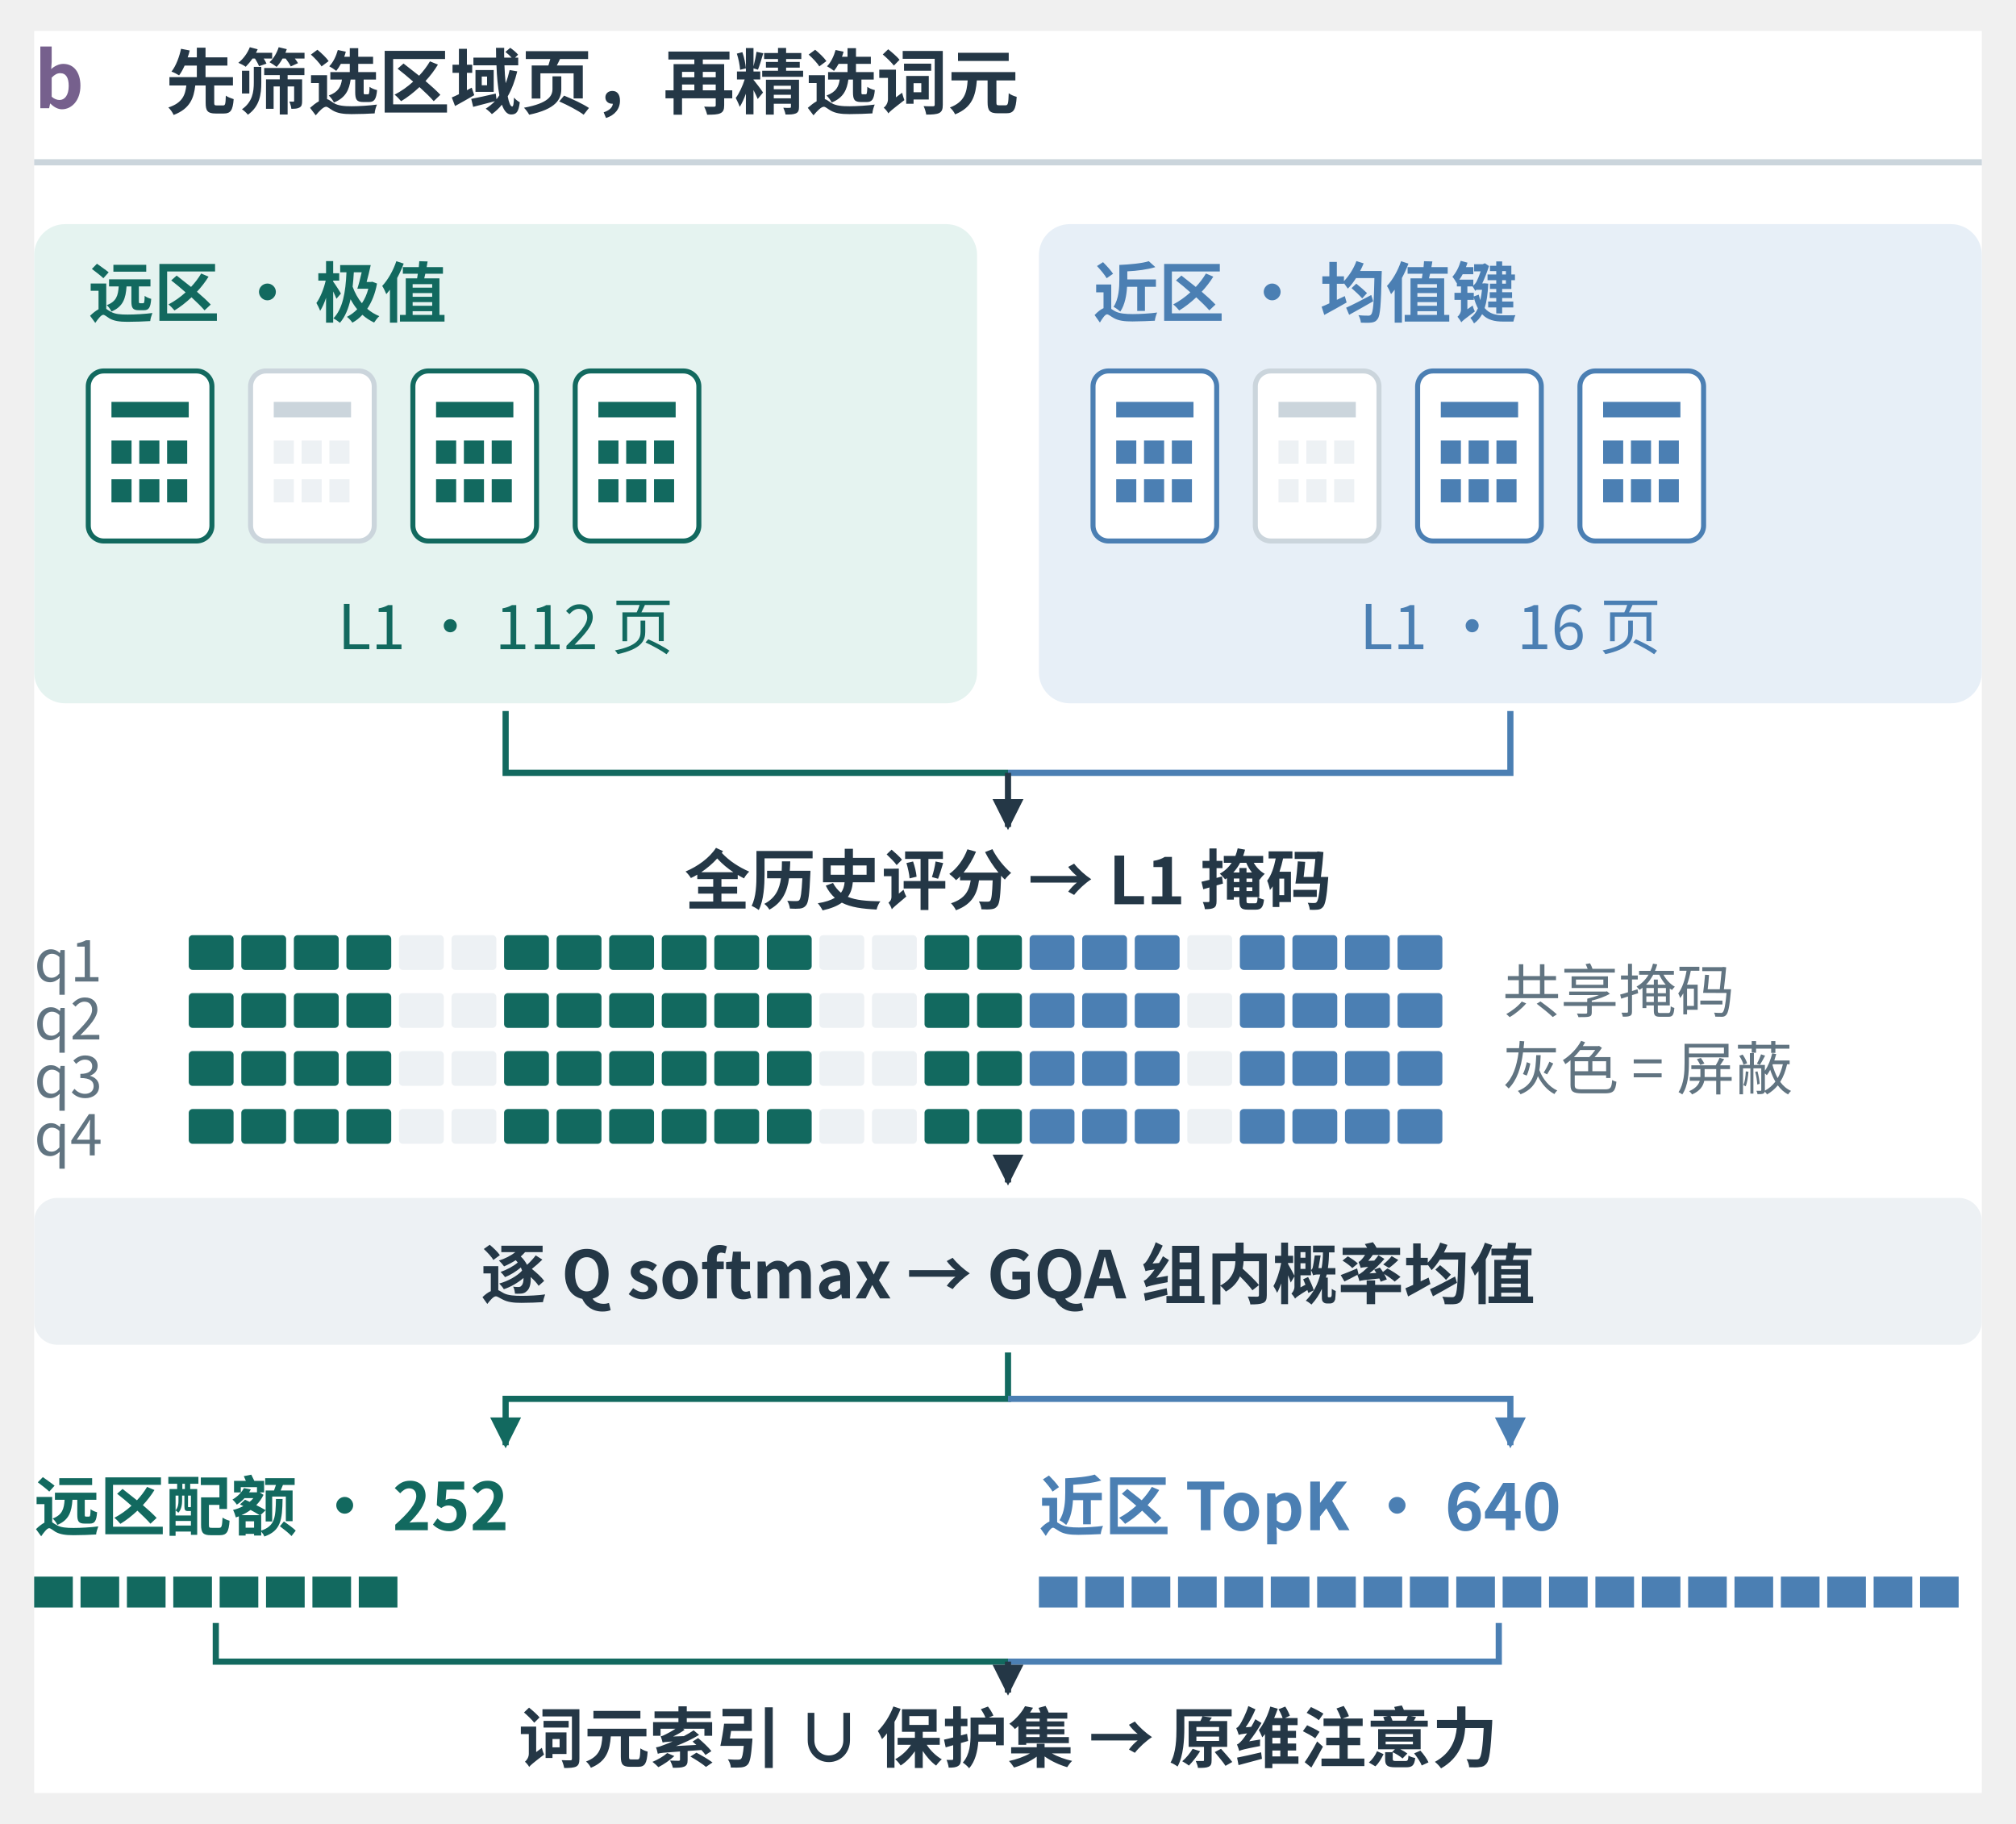
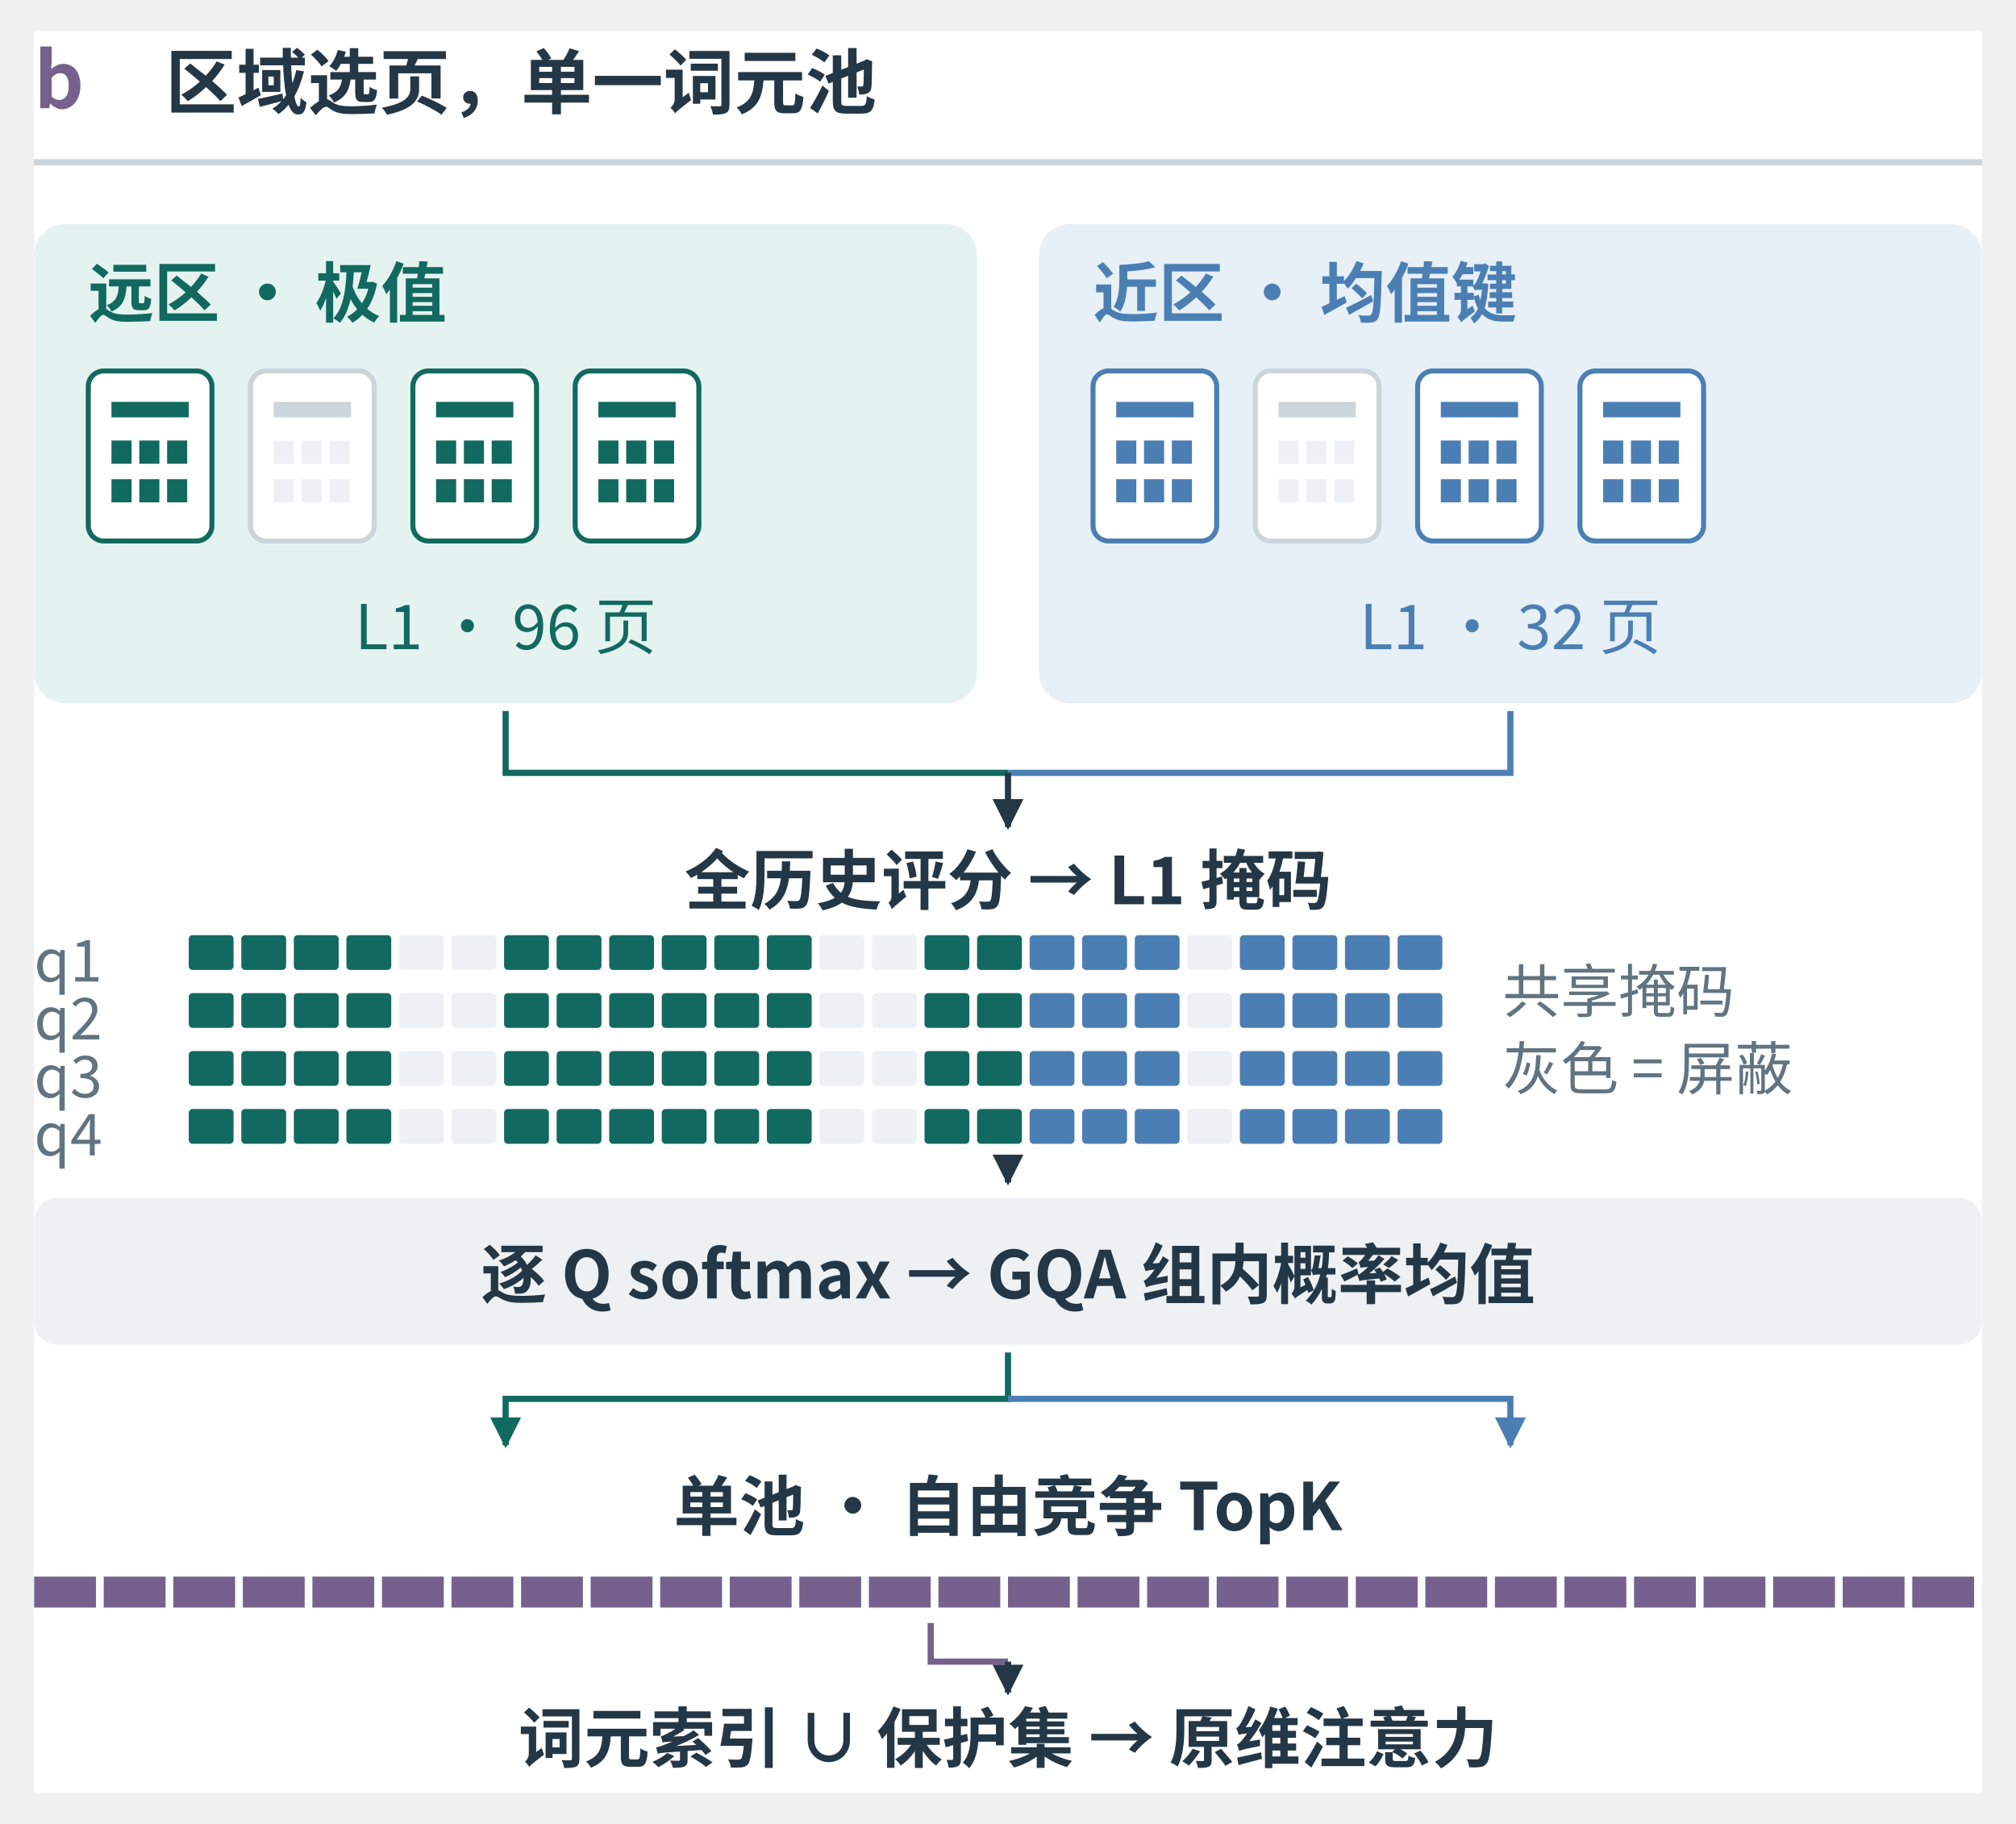
<svg xmlns="http://www.w3.org/2000/svg" width="252pt" height="228pt" viewBox="-4 -4 260 236">
  <defs>
    <marker id="ink" markerWidth="5" markerHeight="5" refX="4.5" refY="2.5" orient="auto">
      <path d="M0 0L5 2.5L0 5Z" fill="#243746" />
    </marker>
    <marker id="muted" markerWidth="5" markerHeight="5" refX="4.5" refY="2.5" orient="auto">
      <path d="M0 0L5 2.5L0 5Z" fill="#617481" />
    </marker>
    <marker id="line" markerWidth="5" markerHeight="5" refX="4.5" refY="2.5" orient="auto">
      <path d="M0 0L5 2.5L0 5Z" fill="#CBD5DC" />
    </marker>
    <marker id="pale" markerWidth="5" markerHeight="5" refX="4.5" refY="2.5" orient="auto">
      <path d="M0 0L5 2.5L0 5Z" fill="#EDF1F4" />
    </marker>
    <marker id="purple" markerWidth="5" markerHeight="5" refX="4.5" refY="2.5" orient="auto">
      <path d="M0 0L5 2.5L0 5Z" fill="#76608D" />
    </marker>
    <marker id="pl" markerWidth="5" markerHeight="5" refX="4.5" refY="2.5" orient="auto">
      <path d="M0 0L5 2.5L0 5Z" fill="#EEE9F3" />
    </marker>
    <marker id="near" markerWidth="5" markerHeight="5" refX="4.5" refY="2.5" orient="auto">
      <path d="M0 0L5 2.5L0 5Z" fill="#4B7FB3" />
    </marker>
    <marker id="nl" markerWidth="5" markerHeight="5" refX="4.5" refY="2.5" orient="auto">
      <path d="M0 0L5 2.5L0 5Z" fill="#E7EFF7" />
    </marker>
    <marker id="far" markerWidth="5" markerHeight="5" refX="4.5" refY="2.5" orient="auto">
      <path d="M0 0L5 2.5L0 5Z" fill="#12695F" />
    </marker>
    <marker id="fl" markerWidth="5" markerHeight="5" refX="4.5" refY="2.5" orient="auto">
      <path d="M0 0L5 2.5L0 5Z" fill="#E5F3F0" />
    </marker>
    <marker id="gate" markerWidth="5" markerHeight="5" refX="4.5" refY="2.5" orient="auto">
      <path d="M0 0L5 2.5L0 5Z" fill="#AE6B2D" />
    </marker>
    <marker id="gl" markerWidth="5" markerHeight="5" refX="4.5" refY="2.5" orient="auto">
      <path d="M0 0L5 2.5L0 5Z" fill="#FAF0E5" />
    </marker>
    <marker id="white" markerWidth="5" markerHeight="5" refX="4.5" refY="2.5" orient="auto">
      <path d="M0 0L5 2.5L0 5Z" fill="#FFFFFF" />
    </marker>
  </defs>
  <rect width="252" height="228" fill="white" />
  <text x="0" y="10" font-family="Noto Sans CJK SC" font-size="10" fill="#76608D" font-weight="700" text-anchor="start">b</text>
-   <text x="17" y="10" font-family="Noto Sans CJK SC" font-size="9.2" fill="#243746" font-weight="700" text-anchor="start">先筛选区域页，再精选词元</text>
+   <text x="17" y="10" font-family="Noto Sans CJK SC" font-size="9.2" fill="#243746" font-weight="700" text-anchor="start">区域选页，单一词元池</text>
  <polyline points="0,17 252,17" fill="none" stroke="#CBD5DC" stroke-width=".8" />
  <rect x="0" y="25" width="122" height="62" rx="4" fill="#E5F3F0" />
  <text x="7" y="37" font-family="Noto Sans CJK SC" font-size="8.5" fill="#12695F" font-weight="700" text-anchor="start">远区 · 极值</text>
  <rect x="7" y="44" width="16" height="22" rx="2" fill="#FFFFFF" stroke="#12695F" stroke-width=".65" />
  <rect x="10" y="48" width="10" height="2" rx="0" fill="#12695F" />
  <rect x="10.0" y="53" width="2.6" height="3" rx="0" fill="#12695F" />
  <rect x="13.6" y="53" width="2.6" height="3" rx="0" fill="#12695F" />
  <rect x="17.2" y="53" width="2.6" height="3" rx="0" fill="#12695F" />
  <rect x="10.0" y="58" width="2.6" height="3" rx="0" fill="#12695F" />
  <rect x="13.6" y="58" width="2.6" height="3" rx="0" fill="#12695F" />
  <rect x="17.2" y="58" width="2.6" height="3" rx="0" fill="#12695F" />
  <rect x="28" y="44" width="16" height="22" rx="2" fill="#FFFFFF" stroke="#CBD5DC" stroke-width=".65" />
  <rect x="31" y="48" width="10" height="2" rx="0" fill="#CBD5DC" />
  <rect x="31.0" y="53" width="2.6" height="3" rx="0" fill="#EDF1F4" />
  <rect x="34.6" y="53" width="2.6" height="3" rx="0" fill="#EDF1F4" />
  <rect x="38.2" y="53" width="2.6" height="3" rx="0" fill="#EDF1F4" />
  <rect x="31.0" y="58" width="2.6" height="3" rx="0" fill="#EDF1F4" />
  <rect x="34.6" y="58" width="2.6" height="3" rx="0" fill="#EDF1F4" />
  <rect x="38.2" y="58" width="2.6" height="3" rx="0" fill="#EDF1F4" />
  <rect x="49" y="44" width="16" height="22" rx="2" fill="#FFFFFF" stroke="#12695F" stroke-width=".65" />
  <rect x="52" y="48" width="10" height="2" rx="0" fill="#12695F" />
  <rect x="52.0" y="53" width="2.6" height="3" rx="0" fill="#12695F" />
  <rect x="55.6" y="53" width="2.6" height="3" rx="0" fill="#12695F" />
  <rect x="59.2" y="53" width="2.6" height="3" rx="0" fill="#12695F" />
  <rect x="52.0" y="58" width="2.6" height="3" rx="0" fill="#12695F" />
  <rect x="55.6" y="58" width="2.6" height="3" rx="0" fill="#12695F" />
  <rect x="59.2" y="58" width="2.6" height="3" rx="0" fill="#12695F" />
  <rect x="70" y="44" width="16" height="22" rx="2" fill="#FFFFFF" stroke="#12695F" stroke-width=".65" />
  <rect x="73" y="48" width="10" height="2" rx="0" fill="#12695F" />
  <rect x="73.0" y="53" width="2.6" height="3" rx="0" fill="#12695F" />
  <rect x="76.6" y="53" width="2.6" height="3" rx="0" fill="#12695F" />
  <rect x="80.2" y="53" width="2.6" height="3" rx="0" fill="#12695F" />
  <rect x="73.0" y="58" width="2.6" height="3" rx="0" fill="#12695F" />
  <rect x="76.6" y="58" width="2.6" height="3" rx="0" fill="#12695F" />
  <rect x="80.2" y="58" width="2.6" height="3" rx="0" fill="#12695F" />
  <rect x="6" y="69" width="110" height="16" rx="3" fill="#E5F3F0" />
-   <text x="61.0" y="80" font-family="Noto Sans CJK SC" font-size="8" fill="#12695F" font-weight="400" text-anchor="middle">L1 · 112 页</text>
+   <text x="61.0" y="80" font-family="Noto Sans CJK SC" font-size="8" fill="#12695F" font-weight="400" text-anchor="middle">L1 · 96 页</text>
  <rect x="130" y="25" width="122" height="62" rx="4" fill="#E7EFF7" />
  <text x="137" y="37" font-family="Noto Sans CJK SC" font-size="8.5" fill="#4B7FB3" font-weight="700" text-anchor="start">近区 · 均值键</text>
  <rect x="137" y="44" width="16" height="22" rx="2" fill="#FFFFFF" stroke="#4B7FB3" stroke-width=".65" />
  <rect x="140" y="48" width="10" height="2" rx="0" fill="#4B7FB3" />
  <rect x="140.0" y="53" width="2.6" height="3" rx="0" fill="#4B7FB3" />
  <rect x="143.6" y="53" width="2.6" height="3" rx="0" fill="#4B7FB3" />
  <rect x="147.2" y="53" width="2.6" height="3" rx="0" fill="#4B7FB3" />
  <rect x="140.0" y="58" width="2.6" height="3" rx="0" fill="#4B7FB3" />
  <rect x="143.6" y="58" width="2.6" height="3" rx="0" fill="#4B7FB3" />
  <rect x="147.2" y="58" width="2.6" height="3" rx="0" fill="#4B7FB3" />
  <rect x="158" y="44" width="16" height="22" rx="2" fill="#FFFFFF" stroke="#CBD5DC" stroke-width=".65" />
  <rect x="161" y="48" width="10" height="2" rx="0" fill="#CBD5DC" />
  <rect x="161.0" y="53" width="2.6" height="3" rx="0" fill="#EDF1F4" />
  <rect x="164.6" y="53" width="2.6" height="3" rx="0" fill="#EDF1F4" />
  <rect x="168.2" y="53" width="2.6" height="3" rx="0" fill="#EDF1F4" />
  <rect x="161.0" y="58" width="2.6" height="3" rx="0" fill="#EDF1F4" />
  <rect x="164.6" y="58" width="2.6" height="3" rx="0" fill="#EDF1F4" />
  <rect x="168.2" y="58" width="2.6" height="3" rx="0" fill="#EDF1F4" />
  <rect x="179" y="44" width="16" height="22" rx="2" fill="#FFFFFF" stroke="#4B7FB3" stroke-width=".65" />
  <rect x="182" y="48" width="10" height="2" rx="0" fill="#4B7FB3" />
  <rect x="182.0" y="53" width="2.6" height="3" rx="0" fill="#4B7FB3" />
  <rect x="185.6" y="53" width="2.6" height="3" rx="0" fill="#4B7FB3" />
  <rect x="189.2" y="53" width="2.6" height="3" rx="0" fill="#4B7FB3" />
  <rect x="182.0" y="58" width="2.6" height="3" rx="0" fill="#4B7FB3" />
  <rect x="185.6" y="58" width="2.6" height="3" rx="0" fill="#4B7FB3" />
  <rect x="189.2" y="58" width="2.6" height="3" rx="0" fill="#4B7FB3" />
  <rect x="200" y="44" width="16" height="22" rx="2" fill="#FFFFFF" stroke="#4B7FB3" stroke-width=".65" />
  <rect x="203" y="48" width="10" height="2" rx="0" fill="#4B7FB3" />
  <rect x="203.0" y="53" width="2.6" height="3" rx="0" fill="#4B7FB3" />
  <rect x="206.6" y="53" width="2.6" height="3" rx="0" fill="#4B7FB3" />
  <rect x="210.2" y="53" width="2.6" height="3" rx="0" fill="#4B7FB3" />
  <rect x="203.0" y="58" width="2.6" height="3" rx="0" fill="#4B7FB3" />
  <rect x="206.6" y="58" width="2.6" height="3" rx="0" fill="#4B7FB3" />
  <rect x="210.2" y="58" width="2.6" height="3" rx="0" fill="#4B7FB3" />
  <rect x="136" y="69" width="110" height="16" rx="3" fill="#E7EFF7" />
-   <text x="191.0" y="80" font-family="Noto Sans CJK SC" font-size="8" fill="#4B7FB3" font-weight="400" text-anchor="middle">L1 · 16 页</text>
+   <text x="191.0" y="80" font-family="Noto Sans CJK SC" font-size="8" fill="#4B7FB3" font-weight="400" text-anchor="middle">L1 · 32 页</text>
  <polyline points="61,88 61,96 126,96" fill="none" stroke="#12695F" stroke-width=".8" />
  <polyline points="191,88 191,96 126,96" fill="none" stroke="#4B7FB3" stroke-width=".8" />
  <polyline points="126,96 126,103" fill="none" stroke="#243746" stroke-width=".8" marker-end="url(#ink)" />
  <text x="126" y="113" font-family="Noto Sans CJK SC" font-size="8.5" fill="#243746" font-weight="700" text-anchor="middle">全历史评分 → L1 掩码</text>
  <text x="0" y="123.0" font-family="Noto Sans CJK SC" font-size="7.5" fill="#617481" font-weight="400" text-anchor="start">q1</text>
  <rect x="20.0" y="117.0" width="5.8" height="4.5" rx="0.5" fill="#12695F" />
  <rect x="26.8" y="117.0" width="5.8" height="4.5" rx="0.5" fill="#12695F" />
  <rect x="33.6" y="117.0" width="5.8" height="4.5" rx="0.5" fill="#12695F" />
  <rect x="40.4" y="117.0" width="5.8" height="4.5" rx="0.5" fill="#12695F" />
  <rect x="47.2" y="117.0" width="5.8" height="4.5" rx="0.5" fill="#EDF1F4" />
  <rect x="54.0" y="117.0" width="5.8" height="4.5" rx="0.5" fill="#EDF1F4" />
  <rect x="60.8" y="117.0" width="5.8" height="4.5" rx="0.5" fill="#12695F" />
  <rect x="67.6" y="117.0" width="5.8" height="4.5" rx="0.5" fill="#12695F" />
  <rect x="74.4" y="117.0" width="5.8" height="4.5" rx="0.5" fill="#12695F" />
  <rect x="81.2" y="117.0" width="5.8" height="4.5" rx="0.5" fill="#12695F" />
  <rect x="88.0" y="117.0" width="5.8" height="4.5" rx="0.5" fill="#12695F" />
  <rect x="94.8" y="117.0" width="5.8" height="4.5" rx="0.5" fill="#12695F" />
  <rect x="101.6" y="117.0" width="5.8" height="4.5" rx="0.5" fill="#EDF1F4" />
  <rect x="108.4" y="117.0" width="5.8" height="4.5" rx="0.5" fill="#EDF1F4" />
  <rect x="115.2" y="117.0" width="5.8" height="4.5" rx="0.5" fill="#12695F" />
  <rect x="122.0" y="117.0" width="5.8" height="4.5" rx="0.5" fill="#12695F" />
  <rect x="128.8" y="117.0" width="5.8" height="4.5" rx="0.5" fill="#4B7FB3" />
  <rect x="135.6" y="117.0" width="5.8" height="4.5" rx="0.5" fill="#4B7FB3" />
  <rect x="142.4" y="117.0" width="5.8" height="4.5" rx="0.5" fill="#4B7FB3" />
  <rect x="149.2" y="117.0" width="5.8" height="4.5" rx="0.5" fill="#EDF1F4" />
  <rect x="156.0" y="117.0" width="5.8" height="4.5" rx="0.5" fill="#4B7FB3" />
  <rect x="162.8" y="117.0" width="5.8" height="4.5" rx="0.5" fill="#4B7FB3" />
  <rect x="169.6" y="117.0" width="5.8" height="4.5" rx="0.5" fill="#4B7FB3" />
  <rect x="176.4" y="117.0" width="5.8" height="4.5" rx="0.5" fill="#4B7FB3" />
  <text x="0" y="130.5" font-family="Noto Sans CJK SC" font-size="7.5" fill="#617481" font-weight="400" text-anchor="start">q2</text>
  <rect x="20.0" y="124.5" width="5.8" height="4.5" rx="0.5" fill="#12695F" />
  <rect x="26.8" y="124.5" width="5.8" height="4.5" rx="0.5" fill="#12695F" />
  <rect x="33.6" y="124.5" width="5.8" height="4.5" rx="0.5" fill="#12695F" />
  <rect x="40.4" y="124.5" width="5.8" height="4.5" rx="0.5" fill="#12695F" />
  <rect x="47.2" y="124.5" width="5.8" height="4.5" rx="0.5" fill="#EDF1F4" />
  <rect x="54.0" y="124.5" width="5.8" height="4.5" rx="0.5" fill="#EDF1F4" />
  <rect x="60.8" y="124.5" width="5.8" height="4.5" rx="0.5" fill="#12695F" />
  <rect x="67.6" y="124.5" width="5.8" height="4.5" rx="0.5" fill="#12695F" />
  <rect x="74.4" y="124.5" width="5.8" height="4.5" rx="0.5" fill="#12695F" />
  <rect x="81.2" y="124.5" width="5.8" height="4.5" rx="0.5" fill="#12695F" />
  <rect x="88.0" y="124.5" width="5.8" height="4.5" rx="0.5" fill="#12695F" />
  <rect x="94.8" y="124.5" width="5.8" height="4.5" rx="0.5" fill="#12695F" />
  <rect x="101.6" y="124.5" width="5.8" height="4.5" rx="0.5" fill="#EDF1F4" />
  <rect x="108.4" y="124.5" width="5.8" height="4.5" rx="0.5" fill="#EDF1F4" />
  <rect x="115.2" y="124.5" width="5.8" height="4.5" rx="0.5" fill="#12695F" />
  <rect x="122.0" y="124.5" width="5.8" height="4.5" rx="0.5" fill="#12695F" />
  <rect x="128.8" y="124.5" width="5.8" height="4.5" rx="0.5" fill="#4B7FB3" />
  <rect x="135.6" y="124.5" width="5.8" height="4.5" rx="0.5" fill="#4B7FB3" />
  <rect x="142.4" y="124.5" width="5.8" height="4.5" rx="0.5" fill="#4B7FB3" />
  <rect x="149.2" y="124.5" width="5.8" height="4.5" rx="0.5" fill="#EDF1F4" />
  <rect x="156.0" y="124.5" width="5.8" height="4.5" rx="0.5" fill="#4B7FB3" />
  <rect x="162.8" y="124.5" width="5.8" height="4.5" rx="0.5" fill="#4B7FB3" />
  <rect x="169.6" y="124.5" width="5.8" height="4.5" rx="0.5" fill="#4B7FB3" />
  <rect x="176.4" y="124.5" width="5.8" height="4.5" rx="0.5" fill="#4B7FB3" />
  <text x="0" y="138.0" font-family="Noto Sans CJK SC" font-size="7.5" fill="#617481" font-weight="400" text-anchor="start">q3</text>
  <rect x="20.0" y="132.0" width="5.8" height="4.5" rx="0.5" fill="#12695F" />
  <rect x="26.8" y="132.0" width="5.8" height="4.5" rx="0.5" fill="#12695F" />
  <rect x="33.6" y="132.0" width="5.8" height="4.5" rx="0.5" fill="#12695F" />
  <rect x="40.4" y="132.0" width="5.8" height="4.5" rx="0.5" fill="#12695F" />
  <rect x="47.2" y="132.0" width="5.8" height="4.5" rx="0.5" fill="#EDF1F4" />
  <rect x="54.0" y="132.0" width="5.8" height="4.5" rx="0.5" fill="#EDF1F4" />
  <rect x="60.8" y="132.0" width="5.8" height="4.5" rx="0.5" fill="#12695F" />
  <rect x="67.6" y="132.0" width="5.8" height="4.5" rx="0.5" fill="#12695F" />
  <rect x="74.4" y="132.0" width="5.8" height="4.5" rx="0.5" fill="#12695F" />
  <rect x="81.2" y="132.0" width="5.8" height="4.5" rx="0.5" fill="#12695F" />
  <rect x="88.0" y="132.0" width="5.8" height="4.5" rx="0.5" fill="#12695F" />
  <rect x="94.8" y="132.0" width="5.8" height="4.5" rx="0.5" fill="#12695F" />
  <rect x="101.6" y="132.0" width="5.8" height="4.5" rx="0.5" fill="#EDF1F4" />
  <rect x="108.4" y="132.0" width="5.8" height="4.5" rx="0.5" fill="#EDF1F4" />
  <rect x="115.2" y="132.0" width="5.8" height="4.5" rx="0.5" fill="#12695F" />
  <rect x="122.0" y="132.0" width="5.8" height="4.5" rx="0.5" fill="#12695F" />
  <rect x="128.8" y="132.0" width="5.8" height="4.5" rx="0.5" fill="#4B7FB3" />
  <rect x="135.6" y="132.0" width="5.8" height="4.5" rx="0.5" fill="#4B7FB3" />
  <rect x="142.4" y="132.0" width="5.8" height="4.5" rx="0.5" fill="#4B7FB3" />
  <rect x="149.2" y="132.0" width="5.8" height="4.5" rx="0.5" fill="#EDF1F4" />
  <rect x="156.0" y="132.0" width="5.8" height="4.5" rx="0.5" fill="#4B7FB3" />
  <rect x="162.8" y="132.0" width="5.8" height="4.5" rx="0.5" fill="#4B7FB3" />
  <rect x="169.6" y="132.0" width="5.8" height="4.5" rx="0.5" fill="#4B7FB3" />
  <rect x="176.4" y="132.0" width="5.8" height="4.5" rx="0.5" fill="#4B7FB3" />
  <text x="0" y="145.5" font-family="Noto Sans CJK SC" font-size="7.5" fill="#617481" font-weight="400" text-anchor="start">q4</text>
  <rect x="20.0" y="139.5" width="5.8" height="4.5" rx="0.5" fill="#12695F" />
  <rect x="26.8" y="139.5" width="5.8" height="4.5" rx="0.5" fill="#12695F" />
  <rect x="33.6" y="139.5" width="5.8" height="4.5" rx="0.5" fill="#12695F" />
  <rect x="40.4" y="139.5" width="5.8" height="4.5" rx="0.5" fill="#12695F" />
  <rect x="47.2" y="139.5" width="5.8" height="4.5" rx="0.5" fill="#EDF1F4" />
  <rect x="54.0" y="139.5" width="5.8" height="4.5" rx="0.5" fill="#EDF1F4" />
  <rect x="60.8" y="139.5" width="5.8" height="4.5" rx="0.5" fill="#12695F" />
  <rect x="67.6" y="139.5" width="5.8" height="4.5" rx="0.5" fill="#12695F" />
  <rect x="74.4" y="139.5" width="5.8" height="4.5" rx="0.5" fill="#12695F" />
  <rect x="81.2" y="139.5" width="5.8" height="4.5" rx="0.5" fill="#12695F" />
  <rect x="88.0" y="139.5" width="5.8" height="4.5" rx="0.5" fill="#12695F" />
  <rect x="94.8" y="139.5" width="5.8" height="4.5" rx="0.5" fill="#12695F" />
  <rect x="101.6" y="139.5" width="5.8" height="4.5" rx="0.5" fill="#EDF1F4" />
  <rect x="108.4" y="139.5" width="5.8" height="4.5" rx="0.5" fill="#EDF1F4" />
  <rect x="115.2" y="139.5" width="5.8" height="4.5" rx="0.5" fill="#12695F" />
  <rect x="122.0" y="139.5" width="5.8" height="4.5" rx="0.5" fill="#12695F" />
  <rect x="128.8" y="139.5" width="5.8" height="4.5" rx="0.5" fill="#4B7FB3" />
  <rect x="135.6" y="139.5" width="5.8" height="4.5" rx="0.5" fill="#4B7FB3" />
  <rect x="142.4" y="139.5" width="5.8" height="4.5" rx="0.5" fill="#4B7FB3" />
  <rect x="149.2" y="139.5" width="5.8" height="4.5" rx="0.5" fill="#EDF1F4" />
  <rect x="156.0" y="139.5" width="5.8" height="4.5" rx="0.5" fill="#4B7FB3" />
  <rect x="162.8" y="139.5" width="5.8" height="4.5" rx="0.5" fill="#4B7FB3" />
  <rect x="169.6" y="139.5" width="5.8" height="4.5" rx="0.5" fill="#4B7FB3" />
  <rect x="176.4" y="139.5" width="5.8" height="4.5" rx="0.5" fill="#4B7FB3" />
  <text x="190" y="127" font-family="Noto Sans CJK SC" font-size="7.5" fill="#617481" font-weight="400" text-anchor="start">共享掩码</text>
  <text x="190" y="137" font-family="Noto Sans CJK SC" font-size="7.5" fill="#617481" font-weight="400" text-anchor="start">灰色 = 屏蔽</text>
  <polyline points="126,146 126,149" fill="none" stroke="#243746" stroke-width=".8" marker-end="url(#ink)" />
  <rect x="0" y="151" width="252" height="19" rx="3" fill="#EDF1F4" />
  <text x="126" y="164" font-family="Noto Sans CJK SC" font-size="8.5" fill="#243746" font-weight="700" text-anchor="middle">逐 Q softmax → GQA 组内概率均值</text>
  <polyline points="126,171 126,177 61,177 61,183" fill="none" stroke="#12695F" stroke-width=".8" marker-end="url(#far)" />
  <polyline points="126,177 191,177 191,183" fill="none" stroke="#4B7FB3" stroke-width=".8" marker-end="url(#near)" />
-   <text x="0" y="194" font-family="Noto Sans CJK SC" font-size="8.5" fill="#12695F" font-weight="700" text-anchor="start">远区配额 · 252</text>
-   <text x="130" y="194" font-family="Noto Sans CJK SC" font-size="8.5" fill="#4B7FB3" font-weight="700" text-anchor="start">近区 TopK · 640</text>
-   <rect x="0" y="200" width="5" height="4" rx="0" fill="#12695F" />
-   <rect x="6" y="200" width="5" height="4" rx="0" fill="#12695F" />
-   <rect x="12" y="200" width="5" height="4" rx="0" fill="#12695F" />
-   <rect x="18" y="200" width="5" height="4" rx="0" fill="#12695F" />
-   <rect x="24" y="200" width="5" height="4" rx="0" fill="#12695F" />
-   <rect x="30" y="200" width="5" height="4" rx="0" fill="#12695F" />
-   <rect x="36" y="200" width="5" height="4" rx="0" fill="#12695F" />
-   <rect x="42" y="200" width="5" height="4" rx="0" fill="#12695F" />
-   <rect x="130" y="200" width="5" height="4" rx="0" fill="#4B7FB3" />
-   <rect x="136" y="200" width="5" height="4" rx="0" fill="#4B7FB3" />
-   <rect x="142" y="200" width="5" height="4" rx="0" fill="#4B7FB3" />
-   <rect x="148" y="200" width="5" height="4" rx="0" fill="#4B7FB3" />
-   <rect x="154" y="200" width="5" height="4" rx="0" fill="#4B7FB3" />
-   <rect x="160" y="200" width="5" height="4" rx="0" fill="#4B7FB3" />
-   <rect x="166" y="200" width="5" height="4" rx="0" fill="#4B7FB3" />
-   <rect x="172" y="200" width="5" height="4" rx="0" fill="#4B7FB3" />
-   <rect x="178" y="200" width="5" height="4" rx="0" fill="#4B7FB3" />
-   <rect x="184" y="200" width="5" height="4" rx="0" fill="#4B7FB3" />
-   <rect x="190" y="200" width="5" height="4" rx="0" fill="#4B7FB3" />
-   <rect x="196" y="200" width="5" height="4" rx="0" fill="#4B7FB3" />
-   <rect x="202" y="200" width="5" height="4" rx="0" fill="#4B7FB3" />
-   <rect x="208" y="200" width="5" height="4" rx="0" fill="#4B7FB3" />
-   <rect x="214" y="200" width="5" height="4" rx="0" fill="#4B7FB3" />
-   <rect x="220" y="200" width="5" height="4" rx="0" fill="#4B7FB3" />
-   <rect x="226" y="200" width="5" height="4" rx="0" fill="#4B7FB3" />
-   <rect x="232" y="200" width="5" height="4" rx="0" fill="#4B7FB3" />
-   <rect x="238" y="200" width="5" height="4" rx="0" fill="#4B7FB3" />
-   <rect x="244" y="200" width="5" height="4" rx="0" fill="#4B7FB3" />
-   <polyline points="23.5,206 23.5,211 126,211" fill="none" stroke="#12695F" stroke-width=".8" />
-   <polyline points="189.5,206 189.5,211 126,211" fill="none" stroke="#4B7FB3" stroke-width=".8" />
+   <text x="126" y="194" font-family="Noto Sans CJK SC" font-size="8.5" fill="#243746" font-weight="700" text-anchor="middle">单池 · 自由竞争 TopK</text>
+   <rect x="0" y="200" width="8" height="4" rx="0" fill="#76608D" />
+   <rect x="9" y="200" width="8" height="4" rx="0" fill="#76608D" />
+   <rect x="18" y="200" width="8" height="4" rx="0" fill="#76608D" />
+   <rect x="27" y="200" width="8" height="4" rx="0" fill="#76608D" />
+   <rect x="36" y="200" width="8" height="4" rx="0" fill="#76608D" />
+   <rect x="45" y="200" width="8" height="4" rx="0" fill="#76608D" />
+   <rect x="54" y="200" width="8" height="4" rx="0" fill="#76608D" />
+   <rect x="63" y="200" width="8" height="4" rx="0" fill="#76608D" />
+   <rect x="72" y="200" width="8" height="4" rx="0" fill="#76608D" />
+   <rect x="81" y="200" width="8" height="4" rx="0" fill="#76608D" />
+   <rect x="90" y="200" width="8" height="4" rx="0" fill="#76608D" />
+   <rect x="99" y="200" width="8" height="4" rx="0" fill="#76608D" />
+   <rect x="108" y="200" width="8" height="4" rx="0" fill="#76608D" />
+   <rect x="117" y="200" width="8" height="4" rx="0" fill="#76608D" />
+   <rect x="126" y="200" width="8" height="4" rx="0" fill="#76608D" />
+   <rect x="135" y="200" width="8" height="4" rx="0" fill="#76608D" />
+   <rect x="144" y="200" width="8" height="4" rx="0" fill="#76608D" />
+   <rect x="153" y="200" width="8" height="4" rx="0" fill="#76608D" />
+   <rect x="162" y="200" width="8" height="4" rx="0" fill="#76608D" />
+   <rect x="171" y="200" width="8" height="4" rx="0" fill="#76608D" />
+   <rect x="180" y="200" width="8" height="4" rx="0" fill="#76608D" />
+   <rect x="189" y="200" width="8" height="4" rx="0" fill="#76608D" />
+   <rect x="198" y="200" width="8" height="4" rx="0" fill="#76608D" />
+   <rect x="207" y="200" width="8" height="4" rx="0" fill="#76608D" />
+   <rect x="216" y="200" width="8" height="4" rx="0" fill="#76608D" />
+   <rect x="225" y="200" width="8" height="4" rx="0" fill="#76608D" />
+   <rect x="234" y="200" width="8" height="4" rx="0" fill="#76608D" />
+   <rect x="243" y="200" width="8" height="4" rx="0" fill="#76608D" />
+   <polyline points="116,206 116,211 126,211" fill="none" stroke="#76608D" stroke-width=".8" />
  <polyline points="126,211 126,215" fill="none" stroke="#243746" stroke-width=".8" marker-end="url(#ink)" />
  <text x="126" y="224" font-family="Noto Sans CJK SC" font-size="8.5" fill="#243746" font-weight="700" text-anchor="middle">词元索引 ∪ 保护集 → 原维注意力</text>
</svg>
